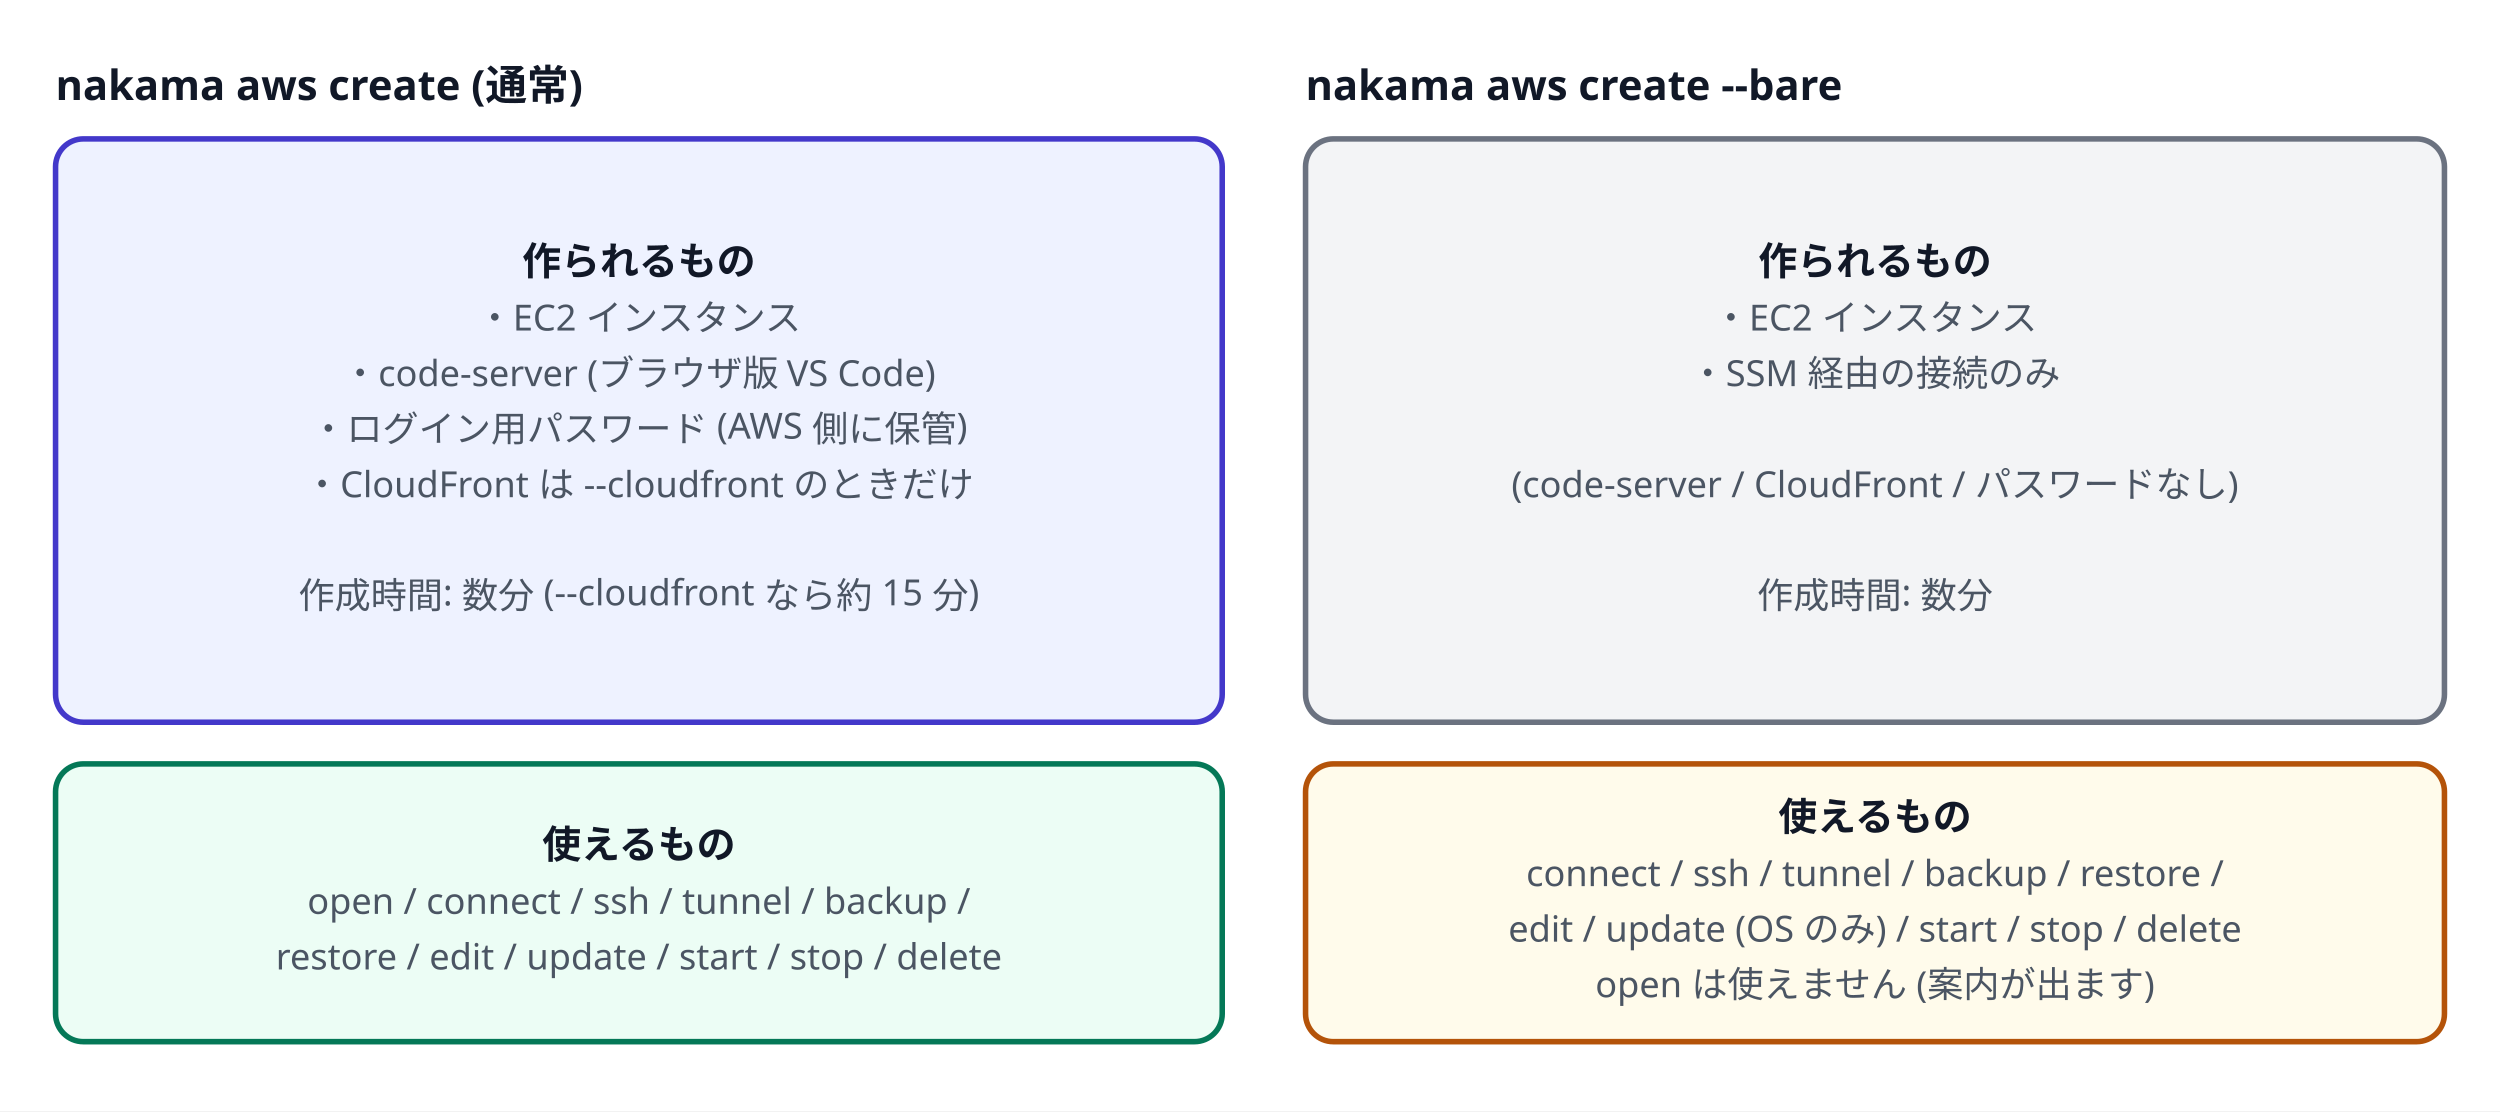
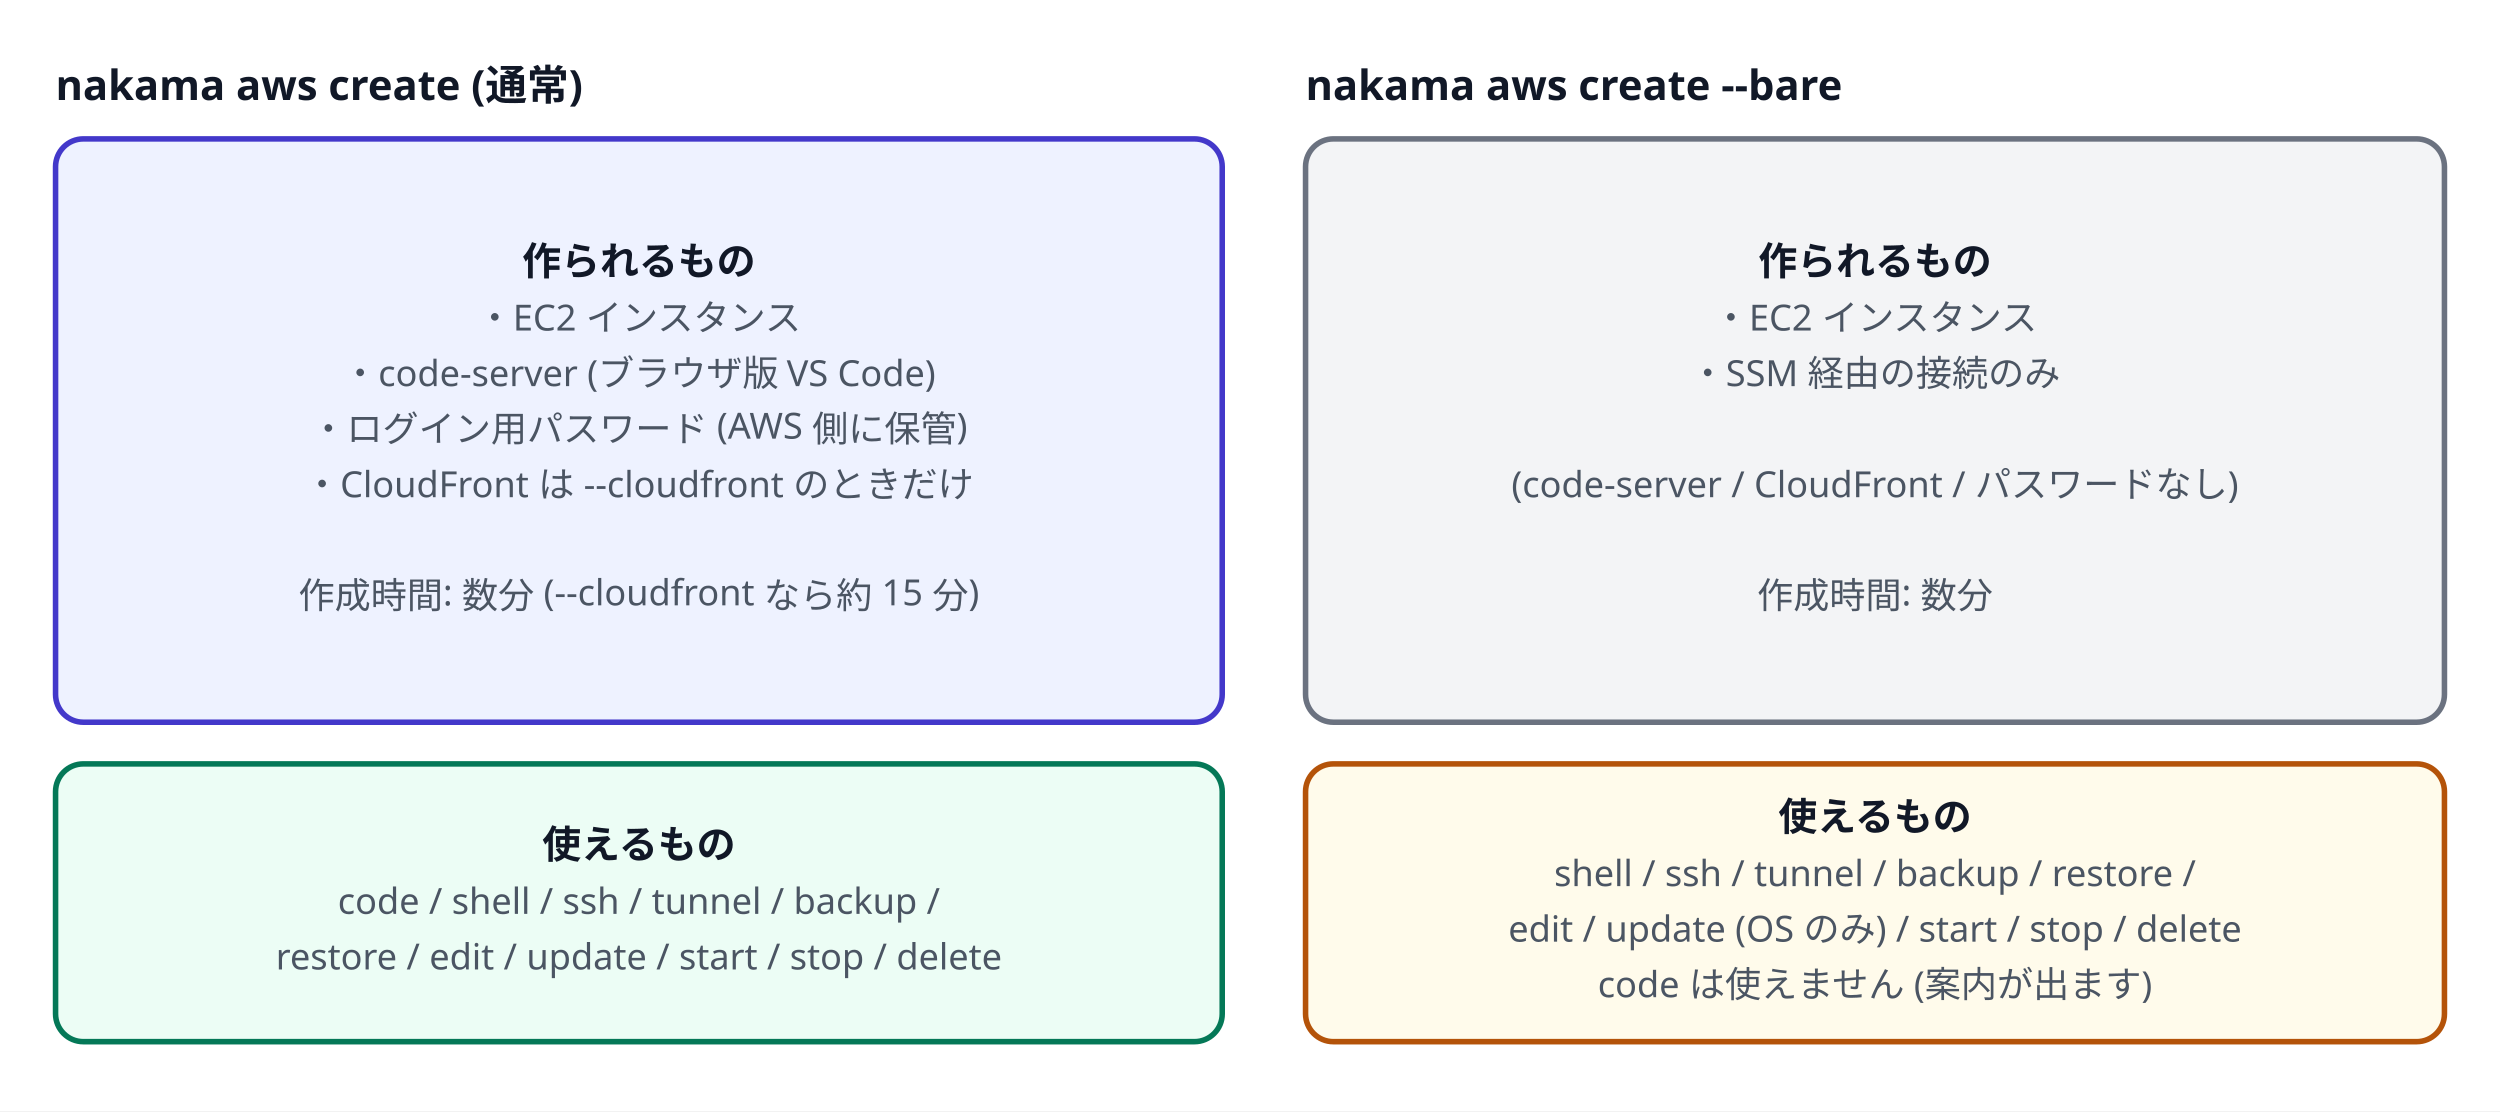
<svg xmlns="http://www.w3.org/2000/svg" viewBox="0 0 900 400" role="img" aria-labelledby="bare-vs-full-title" aria-describedby="bare-vs-full-desc" font-family="Segoe UI, Meiryo, Hiragino Kaku Gothic ProN, sans-serif">
  <defs>
    <marker id="arrow" viewBox="0 0 10 10" refX="9" refY="5" markerWidth="7" markerHeight="7" orient="auto-start-reverse">
      <path d="M 0 0 L 10 5 L 0 10 z" fill="#374151" />
    </marker>
    <marker id="arrow-back" viewBox="0 0 10 10" refX="1" refY="5" markerWidth="7" markerHeight="7" orient="auto">
      <path d="M 10 0 L 0 5 L 10 10 z" fill="#374151" />
    </marker>
    <marker id="arrow-danger" viewBox="0 0 10 10" refX="9" refY="5" markerWidth="7" markerHeight="7" orient="auto-start-reverse">
      <path d="M 0 0 L 10 5 L 0 10 z" fill="#b91c1c" />
    </marker>
  </defs>
  <rect width="900" height="400" fill="#ffffff" />
  <text x="20" y="36" text-anchor="start" font-family="Segoe UI, Meiryo, Hiragino Kaku Gothic ProN, sans-serif" font-size="15" font-weight="600" fill="#111827">nakama aws create (通常)</text>
  <rect x="20" y="50" width="420" height="210" rx="10" fill="#eef2ff" stroke="#4338ca" stroke-width="2" />
  <text x="230" y="99" text-anchor="middle" font-family="Segoe UI, Meiryo, Hiragino Kaku Gothic ProN, sans-serif" font-size="14" font-weight="600" fill="#111827">作られるもの</text>
  <text x="230" y="119" text-anchor="middle" font-family="Segoe UI, Meiryo, Hiragino Kaku Gothic ProN, sans-serif" font-size="13" font-weight="400" fill="#4b5563">・EC2 インスタンス</text>
  <text x="230" y="139" text-anchor="middle" font-family="Segoe UI, Meiryo, Hiragino Kaku Gothic ProN, sans-serif" font-size="13" font-weight="400" fill="#4b5563">・code-server (ブラウザ版 VS Code)</text>
  <text x="230" y="159" text-anchor="middle" font-family="Segoe UI, Meiryo, Hiragino Kaku Gothic ProN, sans-serif" font-size="13" font-weight="400" fill="#4b5563">・ログイン用パスワード (AWS 側に保管)</text>
  <text x="230" y="179" text-anchor="middle" font-family="Segoe UI, Meiryo, Hiragino Kaku Gothic ProN, sans-serif" font-size="13" font-weight="400" fill="#4b5563">・CloudFront は --cloudfront のときだけ</text>
  <text x="230" y="199" text-anchor="middle" font-family="Segoe UI, Meiryo, Hiragino Kaku Gothic ProN, sans-serif" font-size="13" font-weight="400" fill="#4b5563" />
  <text x="230" y="219" text-anchor="middle" font-family="Segoe UI, Meiryo, Hiragino Kaku Gothic ProN, sans-serif" font-size="13" font-weight="400" fill="#4b5563">作成時間: 数分 (--cloudfront なら約 15 分)</text>
  <rect x="20" y="275" width="420" height="100" rx="10" fill="#ecfdf5" stroke="#047857" stroke-width="2" />
  <text x="230" y="309" text-anchor="middle" font-family="Segoe UI, Meiryo, Hiragino Kaku Gothic ProN, sans-serif" font-size="14" font-weight="600" fill="#111827">使えるもの</text>
-   <text x="230" y="329" text-anchor="middle" font-family="Segoe UI, Meiryo, Hiragino Kaku Gothic ProN, sans-serif" font-size="13" font-weight="400" fill="#4b5563">open / connect / ssh / tunnel / backup /</text>
+   <text x="230" y="329" text-anchor="middle" font-family="Segoe UI, Meiryo, Hiragino Kaku Gothic ProN, sans-serif" font-size="13" font-weight="400" fill="#4b5563">code / shell / ssh / tunnel / backup /</text>
  <text x="230" y="349" text-anchor="middle" font-family="Segoe UI, Meiryo, Hiragino Kaku Gothic ProN, sans-serif" font-size="13" font-weight="400" fill="#4b5563">restore / edit / update / start / stop / delete</text>
  <text x="470" y="36" text-anchor="start" font-family="Segoe UI, Meiryo, Hiragino Kaku Gothic ProN, sans-serif" font-size="15" font-weight="600" fill="#111827">nakama aws create --bare</text>
  <rect x="470" y="50" width="410" height="210" rx="10" fill="#f3f4f6" stroke="#6b7280" stroke-width="2" />
  <text x="675" y="99" text-anchor="middle" font-family="Segoe UI, Meiryo, Hiragino Kaku Gothic ProN, sans-serif" font-size="14" font-weight="600" fill="#111827">作られるもの</text>
  <text x="675" y="119" text-anchor="middle" font-family="Segoe UI, Meiryo, Hiragino Kaku Gothic ProN, sans-serif" font-size="13" font-weight="400" fill="#4b5563">・EC2 インスタンス</text>
  <text x="675" y="139" text-anchor="middle" font-family="Segoe UI, Meiryo, Hiragino Kaku Gothic ProN, sans-serif" font-size="13" font-weight="400" fill="#4b5563">・SSM 経由の接続のみ</text>
  <text x="675" y="159" text-anchor="middle" font-family="Segoe UI, Meiryo, Hiragino Kaku Gothic ProN, sans-serif" font-size="13" font-weight="400" fill="#4b5563" />
  <text x="675" y="179" text-anchor="middle" font-family="Segoe UI, Meiryo, Hiragino Kaku Gothic ProN, sans-serif" font-size="13" font-weight="400" fill="#4b5563">(code-server / CloudFront / パスワードなし)</text>
  <text x="675" y="199" text-anchor="middle" font-family="Segoe UI, Meiryo, Hiragino Kaku Gothic ProN, sans-serif" font-size="13" font-weight="400" fill="#4b5563" />
  <text x="675" y="219" text-anchor="middle" font-family="Segoe UI, Meiryo, Hiragino Kaku Gothic ProN, sans-serif" font-size="13" font-weight="400" fill="#4b5563">作成時間: 数分</text>
  <rect x="470" y="275" width="410" height="100" rx="10" fill="#fffbeb" stroke="#b45309" stroke-width="2" />
  <text x="675" y="299" text-anchor="middle" font-family="Segoe UI, Meiryo, Hiragino Kaku Gothic ProN, sans-serif" font-size="14" font-weight="600" fill="#111827">使えるもの</text>
-   <text x="675" y="319" text-anchor="middle" font-family="Segoe UI, Meiryo, Hiragino Kaku Gothic ProN, sans-serif" font-size="13" font-weight="400" fill="#4b5563">connect / ssh / tunnel / backup / restore /</text>
+   <text x="675" y="319" text-anchor="middle" font-family="Segoe UI, Meiryo, Hiragino Kaku Gothic ProN, sans-serif" font-size="13" font-weight="400" fill="#4b5563">shell / ssh / tunnel / backup / restore /</text>
  <text x="675" y="339" text-anchor="middle" font-family="Segoe UI, Meiryo, Hiragino Kaku Gothic ProN, sans-serif" font-size="13" font-weight="400" fill="#4b5563">edit / update (OS のみ) / start / stop / delete</text>
-   <text x="675" y="359" text-anchor="middle" font-family="Segoe UI, Meiryo, Hiragino Kaku Gothic ProN, sans-serif" font-size="13" font-weight="400" fill="#4b5563">open は使えません (案内が出ます)</text>
+   <text x="675" y="359" text-anchor="middle" font-family="Segoe UI, Meiryo, Hiragino Kaku Gothic ProN, sans-serif" font-size="13" font-weight="400" fill="#4b5563">code は使えません (案内が出ます)</text>
</svg>
